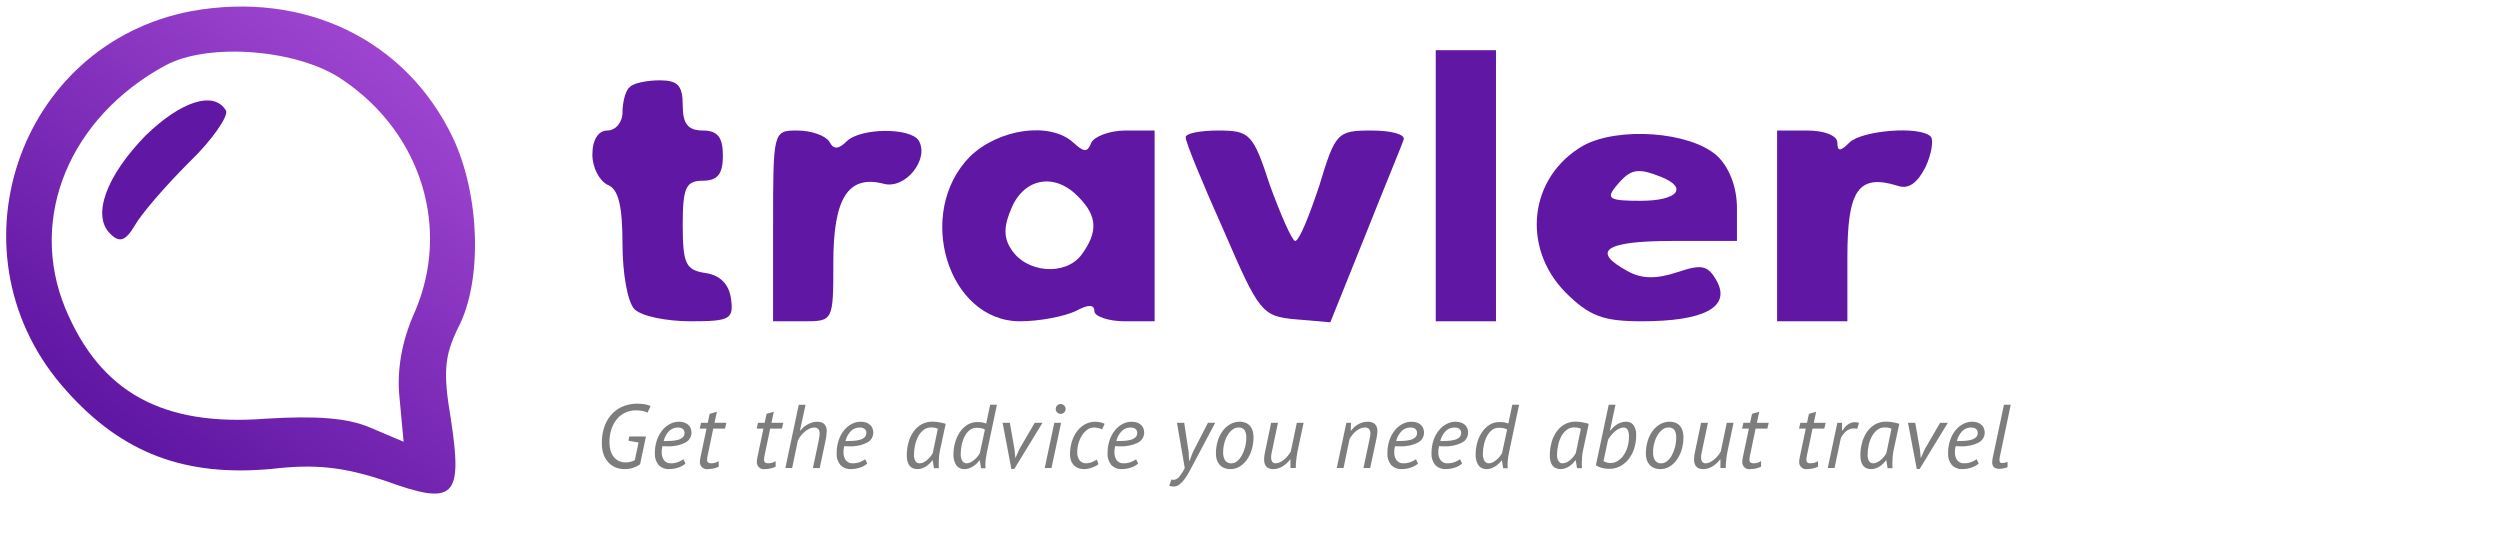
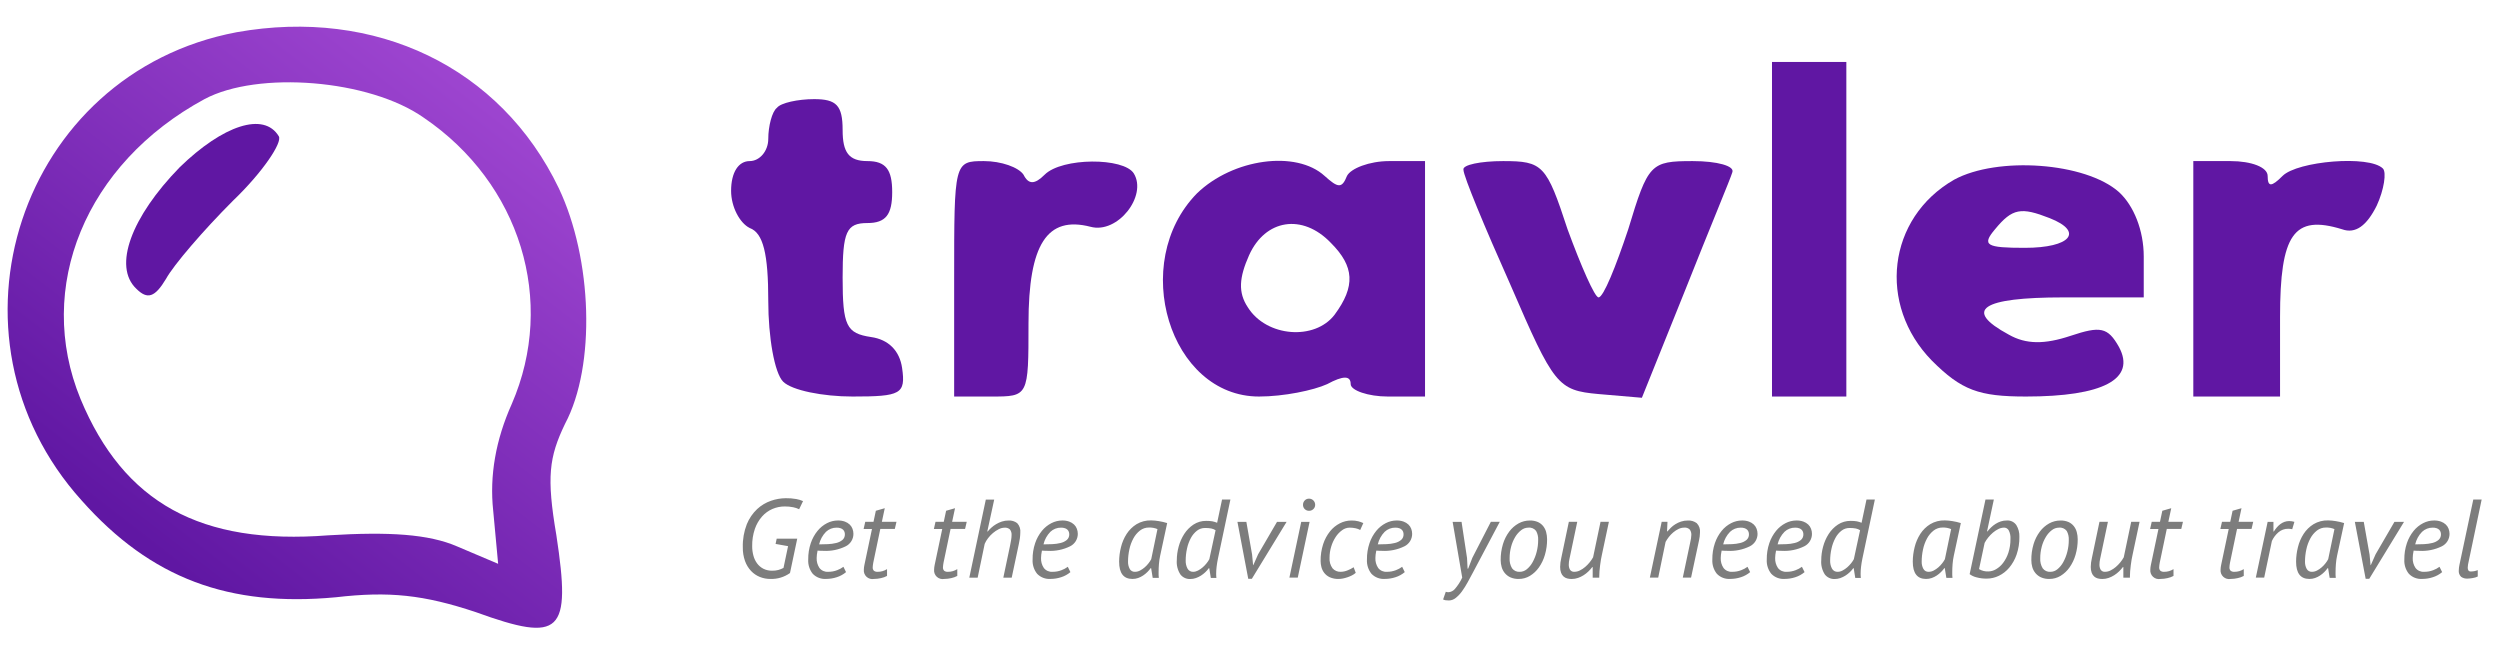
- <svg xmlns="http://www.w3.org/2000/svg" xmlns:xlink="http://www.w3.org/1999/xlink" version="1.0" width="249pt" height="54pt" viewBox="0 0 249 54" preserveAspectRatio="xMidYMid meet" id="svg22">
+ <svg xmlns="http://www.w3.org/2000/svg" xmlns:xlink="http://www.w3.org/1999/xlink" version="1.0" width="269" height="72" viewBox="0 0 201.75 54" preserveAspectRatio="xMidYMid meet" id="svg22">
  <defs id="defs26">
    <linearGradient id="linearGradient1199">
      <stop id="stop1207" offset="0" style="stop-color:#6017a3;stop-opacity:1;" />
      <stop id="stop1209" offset="1" style="stop-color:#9f46d1;stop-opacity:1" />
    </linearGradient>
    <filter id="filter" x="365.844" y="80.844" width="187.125" height="12.156" filterUnits="userSpaceOnUse">
      <feOffset result="offset" dy="1" in="SourceAlpha" id="feOffset6" />
      <feGaussianBlur result="blur" id="feGaussianBlur8" />
      <feFlood result="flood" flood-color="#fff" id="feFlood10" />
      <feComposite result="composite" operator="in" in2="blur" id="feComposite12" />
      <feBlend mode="normal" result="blend" in="SourceGraphic" in2="composite" id="feBlend14" />
    </filter>
    <filter id="filter-9" x="365.844" y="82.813" width="187.125" height="12.188" filterUnits="userSpaceOnUse">
      <feOffset result="offset" dy="1" in="SourceAlpha" id="feOffset6-5" />
      <feGaussianBlur result="blur" id="feGaussianBlur8-6" />
      <feFlood result="flood" flood-color="#fff" id="feFlood10-1" />
      <feComposite result="composite" operator="in" in2="blur" id="feComposite12-5" />
      <feBlend mode="normal" result="blend" in="SourceGraphic" in2="composite" id="feBlend14-2" />
    </filter>
-     <linearGradient xlink:href="#linearGradient1199" id="linearGradient1205" x1="133.984" y1="103.9" x2="420.976" y2="473.937" gradientUnits="userSpaceOnUse" />
+     <linearGradient xlink:href="#linearGradient1199" id="linearGradient1205" x1="133.984" y1="103.9" x2="420.976" y2="473.937" gradientUnits="userSpaceOnUse" gradientTransform="translate(0,-15)" />
  </defs>
  <g transform="matrix(0.1,0,0,-0.1,0,54)" id="g20" style="fill:#000000;stroke:none">
-     <path d="M 191,529 C 16,496 -54,284 66,151 122,88 185,65 271,73 c 43,5 71,2 113,-12 69,-25 77,-17 65,62 -8,47 -6,63 7,90 25,47 22,133 -5,190 -47,98 -148,146 -260,126 z m 151,-69 c 78,-53 107,-148 71,-231 -13,-29 -18,-58 -15,-86 l 4,-43 -33,14 c -23,10 -55,12 -104,9 -103,-8 -165,26 -200,110 -37,90 4,190 100,242 43,23 133,16 177,-15 z" id="path2" style="opacity:1;fill:url(#linearGradient1205);fill-opacity:1" />
+     <path d="M 191,514 C 16,481 -54,269 66,136 122,73 185,50 271,58 c 43,5 71,2 113,-12 69,-25 77,-17 65,62 -8,47 -6,63 7,90 25,47 22,133 -5,190 -47,98 -148,146 -260,126 z m 151,-69 c 78,-53 107,-148 71,-231 -13,-29 -18,-58 -15,-86 l 4,-43 -33,14 c -23,10 -55,12 -104,9 -103,-8 -165,26 -200,110 -37,90 4,190 100,242 43,23 133,16 177,-15 z" id="path2" style="opacity:1;fill:url(#linearGradient1205);fill-opacity:1" />
    <path d="m 145,405 c -39,-40 -54,-80 -35,-98 9,-9 15,-7 24,8 6,11 30,39 54,63 24,23 40,47 37,52 -12,20 -45,9 -80,-25 z" id="path4" style="fill:#6017a3;fill-opacity:1" />
    <path d="M 1430,355 V 220 h 30 30 v 135 135 h -30 -30 z" id="path6" style="fill:#6017a3;fill-opacity:1" />
    <path d="m 627,453 c -4,-3 -7,-15 -7,-25 0,-10 -7,-18 -15,-18 -9,0 -15,-9 -15,-24 0,-13 7,-26 15,-30 11,-4 15,-21 15,-59 0,-29 5,-58 12,-65 7,-7 32,-12 56,-12 39,0 43,2 40,23 -2,14 -11,23 -25,25 -20,3 -23,9 -23,48 0,37 3,44 20,44 15,0 20,7 20,25 0,18 -5,25 -20,25 -15,0 -20,7 -20,25 0,20 -5,25 -23,25 -13,0 -27,-3 -30,-7 z" id="path8" style="fill:#6017a3;fill-opacity:1" />
    <path d="m 770,315 v -95 h 30 c 30,0 30,0 30,59 0,64 15,87 50,78 22,-6 46,25 35,43 -8,13 -58,13 -72,-1 -8,-8 -13,-8 -17,0 -4,6 -18,11 -32,11 -24,0 -24,-1 -24,-95 z" id="path10" style="fill:#6017a3;fill-opacity:1" />
    <path d="m 966,384 c -55,-56 -22,-164 50,-164 20,0 44,5 55,10 13,7 19,7 19,0 0,-5 14,-10 30,-10 h 30 v 95 95 h -29 c -16,0 -31,-6 -34,-12 -4,-10 -7,-10 -18,0 -23,21 -74,14 -103,-14 z m 108,-40 c 19,-19 20,-35 3,-58 -16,-21 -55,-18 -70,6 -8,12 -7,24 1,42 13,29 43,34 66,10 z" id="path12" style="fill:#6017a3;fill-opacity:1" />
    <path d="m 1181,403 c 0,-5 17,-46 38,-93 35,-81 38,-85 71,-88 l 35,-3 35,87 c 19,48 37,91 38,95 2,5 -12,9 -32,9 -34,0 -36,-2 -52,-55 -10,-30 -20,-55 -24,-55 -3,0 -14,25 -25,55 -17,52 -20,55 -52,55 -18,0 -33,-3 -32,-7 z" id="path14" style="fill:#6017a3;fill-opacity:1" />
    <path d="m 1577,395 c -54,-31 -62,-101 -18,-146 24,-24 38,-29 76,-29 62,0 89,14 75,40 -9,16 -15,17 -39,9 -21,-7 -36,-7 -50,1 -37,20 -22,30 44,30 h 65 v 33 c 0,21 -8,41 -20,52 -27,24 -98,29 -133,10 z m 77,-31 c 28,-11 17,-24 -20,-24 -31,0 -35,2 -24,15 14,17 21,18 44,9 z" id="path16" style="fill:#6017a3;fill-opacity:1" />
    <path d="m 1770,315 v -95 h 35 35 v 64 c 0,67 11,83 50,71 11,-4 20,3 28,19 6,13 8,27 5,30 -11,11 -69,6 -81,-6 -9,-9 -12,-9 -12,0 0,7 -13,12 -30,12 h -30 z" id="path18" style="fill:#6017a3;fill-opacity:1" />
    <path id="Get_the_advice_you_need_about_travel" data-name="Get the advice you need about travel" class="cls-1" d="m 625.896,101.051 10.08,-1.8 -3.69,-17.55 a 21.675,21.675 0 0 0 -4.14,-1.665 18.33,18.33 0 0 0 -4.95,-0.585 15.248,15.248 0 0 0 -7.155,1.575 14.752,14.752 0 0 0 -5.04,4.275 18.593,18.593 0 0 0 -3,6.3 28.733,28.733 0 0 0 -0.99,7.65 40.905,40.905 0 0 0 2.16,13.905 30.052,30.052 0 0 0 5.805,10.035 23.805,23.805 0 0 0 8.37,6.075 24.983,24.983 0 0 0 9.945,2.025 33.413,33.413 0 0 0 6.795,-0.63 17.67,17.67 0 0 0 4.815,-1.62 l 3.15,6.57 a 23.617,23.617 0 0 1 -5.445,1.665 44.498,44.498 0 0 1 -8.505,0.675 37.005,37.005 0 0 1 -11.88,-2.07 31.552,31.552 0 0 1 -11.205,-6.705 34.688,34.688 0 0 1 -8.325,-12.195 47.333,47.333 0 0 1 -3.24,-18.63 31.545,31.545 0 0 1 1.8,-11.16 23.152,23.152 0 0 1 4.86,-7.965 20.152,20.152 0 0 1 7.065,-4.815 22.5,22.5 0 0 1 8.505,-1.62 25.733,25.733 0 0 1 15.84,4.77 l 5.85,27.75 h -16.575 z m 54.75,-18.45 a 20.078,20.078 0 0 0 -5.085,-2.745 19.44,19.44 0 0 0 -7.245,-1.305 8.085,8.085 0 0 0 -7.02,3.105 13.402,13.402 0 0 0 -2.25,8.055 23.453,23.453 0 0 0 0.18,2.7 q 0.18,1.5 0.54,3.24 1.26,-0.09 2.43,-0.135 1.17,-0.045 2.25,-0.045 a 36.263,36.263 0 0 1 18.06,3.667 11.182,11.182 0 0 1 6.21,10.035 11.648,11.648 0 0 1 -0.75,4.095 9.188,9.188 0 0 1 -2.25,3.42 11.25,11.25 0 0 1 -3.915,2.385 15.938,15.938 0 0 1 -5.625,0.9 19.245,19.245 0 0 1 -8.775,-2.16 24.098,24.098 0 0 1 -7.65,-6.21 31.942,31.942 0 0 1 -5.445,-9.9 39.51,39.51 0 0 1 -2.07,-13.23 16.845,16.845 0 0 1 3.645,-11.52 13.688,13.688 0 0 1 10.845,-4.14 27.555,27.555 0 0 1 8.595,1.395 21.51,21.51 0 0 1 7.425,4.095 z m -2.205,31.095 a 5.34,5.34 0 0 0 2.025,-1.26 4.605,4.605 0 0 0 1.035,-1.71 5.82,5.82 0 0 0 0.315,-1.845 5.723,5.723 0 0 0 -1.98,-4.635 12.338,12.338 0 0 0 -4.995,-2.43 33.945,33.945 0 0 0 -6.705,-0.945 q -3.69,-0.18 -7.11,-0.18 a 21.3,21.3 0 0 0 5.535,10.125 12.232,12.232 0 0 0 8.595,3.375 9.367,9.367 0 0 0 3.255,-0.495 z m 18.495,-0.585 h 6.75 l -6.12,-29.07 a 19.883,19.883 0 0 1 -0.45,-3.75 6.938,6.938 0 0 1 8.19,-7.5 25.598,25.598 0 0 1 5.67,0.675 17.82,17.82 0 0 1 4.86,1.755 v 5.49 a 15.87,15.87 0 0 0 -3.6,-1.62 13.74,13.74 0 0 0 -3.96,-0.54 4.612,4.612 0 0 0 -3,0.81 3.683,3.683 0 0 0 -0.99,3 11.04,11.04 0 0 0 0.135,1.62 q 0.135,0.9 0.315,1.98 l 5.67,27.18 h 11.7 l 1.35,5.76 h -11.79 l 2.34,10.98 -7.2,-2.07 -1.89,-8.91 h -6.66 z m 56.7,0 h 6.75 l -6.12,-29.07 a 19.883,19.883 0 0 1 -0.45,-3.75 6.938,6.938 0 0 1 8.19,-7.5 25.598,25.598 0 0 1 5.67,0.675 17.82,17.82 0 0 1 4.86,1.755 v 5.49 a 15.87,15.87 0 0 0 -3.6,-1.62 13.74,13.74 0 0 0 -3.96,-0.54 4.612,4.612 0 0 0 -3,0.81 3.683,3.683 0 0 0 -0.99,3 11.04,11.04 0 0 0 0.135,1.62 q 0.135,0.9 0.315,1.98 l 5.67,27.18 h 11.7 l 1.35,5.76 h -11.79 l 2.34,10.98 -7.2,-2.07 -1.89,-8.91 h -6.66 z m 62.82,-39.24 5.76,27.18 a 43.778,43.778 0 0 1 1.17,9.09 9.697,9.697 0 0 1 -2.52,7.695 10.5,10.5 0 0 1 -6.93,2.115 16.973,16.973 0 0 1 -5.49,-0.855 24.18,24.18 0 0 1 -8.505,-4.995 27.098,27.098 0 0 1 -2.835,-3 h -0.36 l 5.58,25.74 h -6.78 l -13.32,-63 h 6.75 l 5.67,27.27 a 20.887,20.887 0 0 0 2.655,4.5 25.5,25.5 0 0 0 4.005,4.23 23.677,23.677 0 0 0 4.68,3.105 10.59,10.59 0 0 0 4.77,1.215 5.662,5.662 0 0 0 4.23,-1.395 6.69,6.69 0 0 0 1.35,-4.725 23.407,23.407 0 0 0 -0.36,-3.75 q -0.36,-2.115 -0.9,-4.815 l -5.4,-25.65 h 6.75 z m 45.262,8.73 a 20.078,20.078 0 0 0 -5.085,-2.745 19.44,19.44 0 0 0 -7.245,-1.305 8.085,8.085 0 0 0 -7.02,3.105 13.402,13.402 0 0 0 -2.25,8.055 23.453,23.453 0 0 0 0.18,2.7 q 0.18,1.5 0.54,3.24 1.26,-0.09 2.43,-0.135 1.17,-0.045 2.25,-0.045 a 36.263,36.263 0 0 1 18.06,3.667 11.182,11.182 0 0 1 6.21,10.035 11.648,11.648 0 0 1 -0.75,4.095 9.188,9.188 0 0 1 -2.25,3.42 11.25,11.25 0 0 1 -3.915,2.385 15.938,15.938 0 0 1 -5.625,0.9 19.245,19.245 0 0 1 -8.775,-2.16 24.098,24.098 0 0 1 -7.65,-6.21 31.942,31.942 0 0 1 -5.445,-9.9 39.51,39.51 0 0 1 -2.07,-13.23 16.845,16.845 0 0 1 3.645,-11.52 13.688,13.688 0 0 1 10.845,-4.14 27.555,27.555 0 0 1 8.595,1.395 21.51,21.51 0 0 1 7.425,4.095 z m -2.205,31.095 a 5.34,5.34 0 0 0 2.025,-1.26 4.605,4.605 0 0 0 1.035,-1.71 5.82,5.82 0 0 0 0.315,-1.845 5.723,5.723 0 0 0 -1.98,-4.635 12.338,12.338 0 0 0 -4.995,-2.43 33.945,33.945 0 0 0 -6.705,-0.945 q -3.69,-0.18 -7.11,-0.18 a 21.3,21.3 0 0 0 5.535,10.125 12.232,12.232 0 0 0 8.595,3.375 9.367,9.367 0 0 0 3.255,-0.495 z m 82.395,4.185 a 47.82,47.82 0 0 1 -6.75,1.575 39.81,39.81 0 0 1 -6.15,0.585 21.84,21.84 0 0 1 -11.805,-3.06 25.5,25.5 0 0 1 -7.987,-7.83 34.86,34.86 0 0 1 -4.582,-10.71 48.12,48.12 0 0 1 -1.5,-11.7 q 0,-13.95 10.71,-13.95 a 13.665,13.665 0 0 1 4.59,0.75 18.203,18.203 0 0 1 4.05,2.025 22.575,22.575 0 0 1 3.465,2.835 23.948,23.948 0 0 1 2.655,3.105 h 0.36 l 1.26,-7.83 h 4.95 a 12.367,12.367 0 0 0 -0.18,2.205 v 2.58 q 0,3 0.27,6.39 a 50.873,50.873 0 0 0 0.99,6.75 z m -30.24,-36.945 a 11.617,11.617 0 0 0 -1.35,5.805 46.328,46.328 0 0 0 1.08,9.9 32.67,32.67 0 0 0 3.24,8.865 20.183,20.183 0 0 0 5.31,6.345 11.602,11.602 0 0 0 7.29,2.43 16.207,16.207 0 0 0 6.84,-1.26 l -5.04,-24.3 a 23.497,23.497 0 0 0 -2.16,-3.285 22.77,22.77 0 0 0 -3.105,-3.285 19.17,19.17 0 0 0 -3.75,-2.565 8.812,8.812 0 0 0 -4.14,-1.035 4.5,4.5 0 0 0 -4.245,2.385 z m 81.27,55.935 h -6.75 l -3.96,-18.75 -1.89,0.675 a 12.322,12.322 0 0 1 -1.935,0.495 q -1.035,0.18 -2.205,0.27 -1.17,0.09 -2.79,0.09 a 18.142,18.142 0 0 1 -10.305,-3 25.852,25.852 0 0 1 -7.425,-7.56 36.12,36.12 0 0 1 -4.5,-10.215 41.595,41.595 0 0 1 -1.5,-10.935 18.442,18.442 0 0 1 2.925,-11.565 9.57,9.57 0 0 1 7.875,-3.645 13.793,13.793 0 0 1 4.545,0.75 19.875,19.875 0 0 1 4.185,2.025 23.168,23.168 0 0 1 6.3,5.94 h 0.36 l 1.26,-7.83 h 4.5 q -0.09,0.81 -0.135,1.62 -0.045,0.81 -0.045,1.8 a 48.75,48.75 0 0 0 0.36,5.67 q 0.36,3.06 1.08,6.57 z M 958.288,81.206 a 13.125,13.125 0 0 0 -1.44,6.345 44.295,44.295 0 0 0 1.08,9.81 32.377,32.377 0 0 0 3.105,8.46 18.488,18.488 0 0 0 4.905,5.895 10.395,10.395 0 0 0 6.48,2.205 25.725,25.725 0 0 0 5.085,-0.405 10.148,10.148 0 0 0 3.465,-1.395 l -5.04,-23.4 a 21.637,21.637 0 0 0 -2.205,-3.285 24.922,24.922 0 0 0 -3.15,-3.285 19.17,19.17 0 0 0 -3.75,-2.565 8.31,8.31 0 0 0 -3.87,-1.035 4.92,4.92 0 0 0 -4.657,2.655 z m 47.52,37.665 h -7.2 l 8.73,-45.99 h 2.88 l 28.08,45.99 h -7.74 l -15.262,-26.19 -3.87,-8.73 h -0.18 l -0.81,8.55 z m 34.74,-45 h 6.75 l 9.54,45 h -6.75 z m 12.375,55.305 a 4.702,4.702 0 0 1 3.465,-1.395 4.853,4.853 0 0 1 3.51,1.395 4.628,4.628 0 0 1 1.44,3.465 4.92,4.92 0 0 1 -4.95,4.95 4.635,4.635 0 0 1 -3.465,-1.44 4.86,4.86 0 0 1 -1.395,-3.51 4.702,4.702 0 0 1 1.365,-3.465 z m 39.465,-46.935 a 24.75,24.75 0 0 0 -4.77,-2.475 15,15 0 0 0 -5.67,-1.215 8.25,8.25 0 0 0 -6.57,2.79 12.915,12.915 0 0 0 -2.43,8.64 30.142,30.142 0 0 0 1.35,8.955 29.677,29.677 0 0 0 3.6,7.74 20.49,20.49 0 0 0 5.175,5.445 10.26,10.26 0 0 0 6,2.07 22.65,22.65 0 0 0 4.86,-0.495 12.967,12.967 0 0 0 3.75,-1.395 l 2.52,5.58 a 29.655,29.655 0 0 1 -4.005,1.44 20.955,20.955 0 0 1 -5.625,0.63 20.505,20.505 0 0 1 -9.27,-2.25 24.36,24.36 0 0 1 -7.965,-6.48 32.767,32.767 0 0 1 -5.535,-10.305 42.42,42.42 0 0 1 -2.07,-13.725 19.68,19.68 0 0 1 0.63,-4.77 12.982,12.982 0 0 1 2.25,-4.68 12.12,12.12 0 0 1 4.455,-3.555 16.41,16.41 0 0 1 7.245,-1.395 17.512,17.512 0 0 1 3.42,0.36 28.823,28.823 0 0 1 3.645,0.99 26.805,26.805 0 0 1 3.6,1.5 15.48,15.48 0 0 1 3.105,2.07 z m 39.15,0.36 a 20.078,20.078 0 0 0 -5.085,-2.745 19.44,19.44 0 0 0 -7.245,-1.305 8.085,8.085 0 0 0 -7.02,3.105 13.402,13.402 0 0 0 -2.25,8.055 23.453,23.453 0 0 0 0.18,2.7 q 0.18,1.5 0.54,3.24 1.26,-0.09 2.43,-0.135 1.17,-0.045 2.25,-0.045 a 36.263,36.263 0 0 1 18.06,3.667 11.182,11.182 0 0 1 6.21,10.035 11.648,11.648 0 0 1 -0.75,4.095 9.188,9.188 0 0 1 -2.25,3.42 11.25,11.25 0 0 1 -3.915,2.385 15.938,15.938 0 0 1 -5.625,0.9 19.245,19.245 0 0 1 -8.775,-2.16 24.098,24.098 0 0 1 -7.65,-6.21 31.942,31.942 0 0 1 -5.445,-9.9 39.51,39.51 0 0 1 -2.07,-13.23 16.845,16.845 0 0 1 3.645,-11.52 13.688,13.688 0 0 1 10.845,-4.14 27.555,27.555 0 0 1 8.595,1.395 21.51,21.51 0 0 1 7.425,4.095 z m -2.243,31.095 a 5.34,5.34 0 0 0 2.025,-1.26 4.605,4.605 0 0 0 1.035,-1.71 5.82,5.82 0 0 0 0.315,-1.845 5.723,5.723 0 0 0 -1.98,-4.635 12.338,12.338 0 0 0 -4.995,-2.43 33.945,33.945 0 0 0 -6.705,-0.945 q -3.69,-0.18 -7.11,-0.18 a 21.3,21.3 0 0 0 5.535,10.125 12.232,12.232 0 0 0 8.595,3.375 9.367,9.367 0 0 0 3.285,-0.495 z m 50.175,5.175 h -7.2 l 7.74,-45 a 39,39 0 0 0 -5.85,-9.09 7.425,7.425 0 0 0 -5.25,-2.7 6.293,6.293 0 0 0 -2.16,0.36 l -2.16,-6.21 a 6.982,6.982 0 0 1 2.025,-0.63 17.04,17.04 0 0 1 2.655,-0.18 8.842,8.842 0 0 1 5.4,1.98 25.777,25.777 0 0 1 5.04,5.25 65.67,65.67 0 0 1 4.725,7.5 q 2.295,4.185 4.635,8.595 l 21.24,40.14 h -7.2 l -14.94,-29.07 -3.375,-8.745 h -0.45 l -0.45,8.64 z m 32.355,-36.45 a 13.432,13.432 0 0 1 2.52,-4.86 12.75,12.75 0 0 1 4.5,-3.465 15.75,15.75 0 0 1 6.795,-1.305 17.25,17.25 0 0 1 9,2.475 24.255,24.255 0 0 1 7.245,6.795 34.013,34.013 0 0 1 4.86,10.17 43.65,43.65 0 0 1 1.755,12.6 22.44,22.44 0 0 1 -0.75,5.715 13.162,13.162 0 0 1 -2.385,4.86 11.46,11.46 0 0 1 -4.32,3.33 15.398,15.398 0 0 1 -6.435,1.215 18.75,18.75 0 0 1 -9.135,-2.34 23.948,23.948 0 0 1 -7.5,-6.57 32.415,32.415 0 0 1 -5.085,-10.125 43.395,43.395 0 0 1 -1.845,-13.027 20.04,20.04 0 0 1 0.788,-5.468 z m 7.65,16.425 a 29.797,29.797 0 0 0 3.33,7.875 19.5,19.5 0 0 0 4.815,5.445 9.307,9.307 0 0 0 5.67,2.025 6.907,6.907 0 0 0 6.345,-2.655 13.56,13.56 0 0 0 1.665,-7.245 37.995,37.995 0 0 0 -1.215,-9.675 34.635,34.635 0 0 0 -3.24,-8.25 19.215,19.215 0 0 0 -4.68,-5.715 8.88,8.88 0 0 0 -5.625,-2.115 7.147,7.147 0 0 0 -6.3,2.835 14.137,14.137 0 0 0 -1.98,8.145 35.25,35.25 0 0 0 1.222,9.33 z m 46.575,20.025 -6.12,-29.25 a 32.438,32.438 0 0 1 -0.9,-7.11 13.148,13.148 0 0 1 0.75,-4.725 7.59,7.59 0 0 1 1.98,-3 7.117,7.117 0 0 1 2.925,-1.575 13.943,13.943 0 0 1 3.645,-0.45 15.345,15.345 0 0 1 5.13,0.855 21.922,21.922 0 0 1 4.545,2.205 24.09,24.09 0 0 1 3.87,3.06 30.157,30.157 0 0 1 3.105,3.51 h 0.315 v -8.55 h 5.31 v 1.2 q 0,1.71 0.18,4.005 0.18,2.295 0.495,4.725 0.315,2.43 0.675,4.635 0.36,2.205 0.75,3.75 l 5.67,26.73 h -6.75 l -6,-28.62 a 28.665,28.665 0 0 0 -6.435,-7.83 20.58,20.58 0 0 0 -4.23,-2.79 9.863,9.863 0 0 0 -4.365,-1.08 3.833,3.833 0 0 0 -3.6,1.665 8.07,8.07 0 0 0 -0.99,4.185 20.843,20.843 0 0 0 0.54,4.5 l 6.3,30 h -6.75 z m 98.64,-45 6.39,29.88 a 31.665,31.665 0 0 1 0.81,6.48 9.36,9.36 0 0 1 -2.61,7.56 10.815,10.815 0 0 1 -7.11,2.16 17.302,17.302 0 0 1 -5.58,-0.855 21.945,21.945 0 0 1 -4.545,-2.115 21.578,21.578 0 0 1 -3.645,-2.835 35.535,35.535 0 0 1 -2.79,-3 h -0.315 l 0.36,7.74 h -4.68 l -9.54,-45 h 6.75 l 5.94,28.8 a 29.843,29.843 0 0 0 2.655,4.005 24.345,24.345 0 0 0 3.555,3.69 20.047,20.047 0 0 0 4.23,2.745 10.5,10.5 0 0 0 4.59,1.08 5.378,5.378 0 0 0 4.545,-1.62 6.87,6.87 0 0 0 1.215,-4.23 16.927,16.927 0 0 0 -0.27,-2.835 q -0.27,-1.575 -0.63,-3.195 l -6,-28.44 h 6.75 z m 45.54,8.73 a 20.078,20.078 0 0 0 -5.085,-2.745 19.44,19.44 0 0 0 -7.245,-1.305 8.085,8.085 0 0 0 -7.02,3.105 13.402,13.402 0 0 0 -2.25,8.055 23.453,23.453 0 0 0 0.18,2.7 q 0.18,1.5 0.54,3.24 1.26,-0.09 2.43,-0.135 1.17,-0.045 2.25,-0.045 a 36.263,36.263 0 0 1 18.098,3.667 11.182,11.182 0 0 1 6.21,10.035 11.648,11.648 0 0 1 -0.75,4.095 9.188,9.188 0 0 1 -2.25,3.42 11.25,11.25 0 0 1 -3.915,2.385 15.938,15.938 0 0 1 -5.625,0.9 19.245,19.245 0 0 1 -8.775,-2.16 24.098,24.098 0 0 1 -7.65,-6.21 31.942,31.942 0 0 1 -5.445,-9.9 39.51,39.51 0 0 1 -2.07,-13.23 16.845,16.845 0 0 1 3.645,-11.52 13.688,13.688 0 0 1 10.845,-4.14 27.555,27.555 0 0 1 8.595,1.395 21.51,21.51 0 0 1 7.425,4.095 z m -2.205,31.095 a 5.34,5.34 0 0 0 2.025,-1.26 4.605,4.605 0 0 0 1.035,-1.71 5.82,5.82 0 0 0 0.315,-1.845 5.723,5.723 0 0 0 -1.98,-4.635 12.338,12.338 0 0 0 -4.995,-2.43 33.945,33.945 0 0 0 -6.705,-0.945 q -3.69,-0.18 -7.11,-0.18 a 21.3,21.3 0 0 0 5.535,10.125 12.232,12.232 0 0 0 8.595,3.375 9.367,9.367 0 0 0 3.292,-0.495 z m 46.125,-31.095 a 20.078,20.078 0 0 0 -5.085,-2.745 19.44,19.44 0 0 0 -7.245,-1.305 8.085,8.085 0 0 0 -7.02,3.105 13.402,13.402 0 0 0 -2.25,8.055 23.453,23.453 0 0 0 0.18,2.7 q 0.18,1.5 0.54,3.24 1.26,-0.09 2.43,-0.135 1.17,-0.045 2.25,-0.045 a 36.263,36.263 0 0 1 18.098,3.667 11.182,11.182 0 0 1 6.21,10.035 11.648,11.648 0 0 1 -0.75,4.095 9.188,9.188 0 0 1 -2.25,3.42 11.25,11.25 0 0 1 -3.915,2.385 15.938,15.938 0 0 1 -5.625,0.9 19.245,19.245 0 0 1 -8.775,-2.16 24.098,24.098 0 0 1 -7.65,-6.21 31.942,31.942 0 0 1 -5.445,-9.9 39.51,39.51 0 0 1 -2.07,-13.23 16.845,16.845 0 0 1 3.645,-11.52 13.688,13.688 0 0 1 10.845,-4.14 27.555,27.555 0 0 1 8.595,1.395 21.51,21.51 0 0 1 7.425,4.095 z m -2.205,31.095 a 5.34,5.34 0 0 0 2.025,-1.26 4.605,4.605 0 0 0 1.035,-1.71 5.82,5.82 0 0 0 0.315,-1.845 5.723,5.723 0 0 0 -1.98,-4.635 12.338,12.338 0 0 0 -4.995,-2.43 33.945,33.945 0 0 0 -6.705,-0.945 q -3.69,-0.18 -7.11,-0.18 a 21.3,21.3 0 0 0 5.535,10.125 12.232,12.232 0 0 0 8.595,3.375 9.367,9.367 0 0 0 3.292,-0.495 z m 61.065,23.175 h -6.75 l -3.96,-18.75 -1.89,0.675 a 12.54,12.54 0 0 1 -1.935,0.495 c -0.69,0.12 -1.433,0.21 -2.205,0.27 -0.772,0.06 -1.71,0.09 -2.79,0.09 a 18.128,18.128 0 0 1 -10.305,-3 25.852,25.852 0 0 1 -7.425,-7.56 36.12,36.12 0 0 1 -4.5,-10.215 41.25,41.25 0 0 1 -1.5,-10.935 18.442,18.442 0 0 1 2.925,-11.565 9.562,9.562 0 0 1 7.875,-3.645 13.822,13.822 0 0 1 4.545,0.75 19.875,19.875 0 0 1 4.185,2.025 22.635,22.635 0 0 1 3.6,2.835 22.312,22.312 0 0 1 2.7,3.105 h 0.36 l 1.26,-7.83 h 4.5 q -0.09,0.81 -0.135,1.62 c 0,0.54 -0.045,1.14 -0.045,1.8 a 48.75,48.75 0 0 0 0.36,5.67 q 0.345,3.06 1.08,6.57 z m -34.65,-55.665 a 13.125,13.125 0 0 0 -1.44,6.345 44.295,44.295 0 0 0 1.125,9.81 32.377,32.377 0 0 0 3.105,8.46 18.39,18.39 0 0 0 4.905,5.895 10.395,10.395 0 0 0 6.48,2.205 25.777,25.777 0 0 0 5.085,-0.405 10.215,10.215 0 0 0 3.465,-1.395 l -5.04,-23.4 a 21.637,21.637 0 0 0 -2.205,-3.285 25.418,25.418 0 0 0 -3.15,-3.285 19.395,19.395 0 0 0 -3.75,-2.565 8.31,8.31 0 0 0 -3.87,-1.035 4.912,4.912 0 0 0 -4.702,2.655 z m 104.032,36.675 a 47.947,47.947 0 0 1 -6.75,1.575 39.983,39.983 0 0 1 -6.157,0.585 21.84,21.84 0 0 1 -11.805,-3.06 25.5,25.5 0 0 1 -7.987,-7.83 35.04,35.04 0 0 1 -4.582,-10.71 48.12,48.12 0 0 1 -1.5,-11.7 q 0,-13.95 10.71,-13.95 a 13.665,13.665 0 0 1 4.59,0.75 18.203,18.203 0 0 1 4.05,2.025 22.575,22.575 0 0 1 3.465,2.835 23.948,23.948 0 0 1 2.655,3.105 h 0.36 l 1.26,-7.83 h 4.95 a 12.367,12.367 0 0 0 -0.18,2.205 v 2.58 q 0,3 0.27,6.39 a 50.873,50.873 0 0 0 0.99,6.75 z m -30.24,-36.945 a 11.617,11.617 0 0 0 -1.35,5.805 46.328,46.328 0 0 0 1.08,9.9 32.67,32.67 0 0 0 3.24,8.865 20.183,20.183 0 0 0 5.31,6.345 11.602,11.602 0 0 0 7.29,2.43 16.207,16.207 0 0 0 6.84,-1.26 l -5.04,-24.3 a 23.497,23.497 0 0 0 -2.16,-3.285 22.77,22.77 0 0 0 -3.105,-3.285 19.17,19.17 0 0 0 -3.75,-2.565 8.812,8.812 0 0 0 -4.14,-1.035 4.5,4.5 0 0 0 -4.207,2.385 z m 37.35,-4.275 a 15.09,15.09 0 0 1 5.355,-2.52 30.052,30.052 0 0 1 8.505,-1.08 22.282,22.282 0 0 1 9.675,2.25 25.38,25.38 0 0 1 8.415,6.57 33.6,33.6 0 0 1 5.94,10.575 42.285,42.285 0 0 1 2.25,14.355 16.92,16.92 0 0 1 -2.43,9.405 8.557,8.557 0 0 1 -7.74,3.75 15,15 0 0 1 -4.86,-0.75 19.672,19.672 0 0 1 -4.23,-2.025 22.5,22.5 0 0 1 -3.6,-2.835 31.192,31.192 0 0 1 -2.88,-3.195 h -0.36 l 5.49,25.74 h -6.75 z m 31.545,35.325 a 12.99,12.99 0 0 0 1.395,-6.795 34.785,34.785 0 0 0 -1.665,-11.205 28.275,28.275 0 0 0 -4.275,-8.25 19.117,19.117 0 0 0 -5.76,-5.13 12.412,12.412 0 0 0 -6,-1.755 13.223,13.223 0 0 0 -7.65,1.89 l 4.5,21.15 a 27,27 0 0 0 2.835,4.275 28.852,28.852 0 0 0 3.87,4.005 20.782,20.782 0 0 0 4.455,2.925 10.553,10.553 0 0 0 4.59,1.125 4.245,4.245 0 0 0 3.712,-2.235 z m 18.99,-29.565 a 13.432,13.432 0 0 1 2.52,-4.86 12.75,12.75 0 0 1 4.5,-3.465 15.75,15.75 0 0 1 6.795,-1.305 17.25,17.25 0 0 1 9,2.475 24.255,24.255 0 0 1 7.245,6.795 34.013,34.013 0 0 1 4.86,10.17 43.65,43.65 0 0 1 1.755,12.6 22.44,22.44 0 0 1 -0.75,5.715 13.162,13.162 0 0 1 -2.385,4.86 11.46,11.46 0 0 1 -4.32,3.33 15.398,15.398 0 0 1 -6.435,1.215 18.75,18.75 0 0 1 -9.135,-2.34 23.948,23.948 0 0 1 -7.5,-6.57 32.415,32.415 0 0 1 -5.085,-10.125 43.395,43.395 0 0 1 -1.808,-13.027 20.04,20.04 0 0 1 0.75,-5.468 z m 7.65,16.425 a 29.797,29.797 0 0 0 3.33,7.875 19.5,19.5 0 0 0 4.815,5.445 9.307,9.307 0 0 0 5.67,2.025 6.907,6.907 0 0 0 6.345,-2.655 13.56,13.56 0 0 0 1.665,-7.245 37.995,37.995 0 0 0 -1.215,-9.675 34.635,34.635 0 0 0 -3.24,-8.25 19.215,19.215 0 0 0 -4.68,-5.715 8.88,8.88 0 0 0 -5.625,-2.115 7.147,7.147 0 0 0 -6.3,2.835 14.137,14.137 0 0 0 -1.98,8.145 35.25,35.25 0 0 0 1.222,9.33 z m 46.575,20.025 -6.12,-29.25 a 32.438,32.438 0 0 1 -0.9,-7.11 13.148,13.148 0 0 1 0.75,-4.725 7.59,7.59 0 0 1 1.98,-3 7.117,7.117 0 0 1 2.925,-1.575 13.943,13.943 0 0 1 3.645,-0.45 15.345,15.345 0 0 1 5.13,0.855 21.922,21.922 0 0 1 4.545,2.205 24.09,24.09 0 0 1 3.87,3.06 30.157,30.157 0 0 1 3.105,3.51 h 0.352 v -8.55 h 5.31 v 1.2 q 0,1.71 0.18,4.005 0.18,2.295 0.495,4.725 0.315,2.43 0.675,4.635 0.36,2.205 0.75,3.75 l 5.67,26.73 h -6.75 l -6,-28.62 a 28.665,28.665 0 0 0 -6.435,-7.83 20.58,20.58 0 0 0 -4.23,-2.79 9.863,9.863 0 0 0 -4.365,-1.08 3.833,3.833 0 0 0 -3.6,1.665 8.07,8.07 0 0 0 -0.99,4.185 20.843,20.843 0 0 0 0.54,4.5 l 6.3,30 h -6.75 z m 40.86,-5.76 h 6.75 l -6.12,-29.07 a 19.883,19.883 0 0 1 -0.45,-3.75 6.938,6.938 0 0 1 8.19,-7.5 25.598,25.598 0 0 1 5.67,0.675 17.82,17.82 0 0 1 4.86,1.755 v 5.49 a 15.87,15.87 0 0 0 -3.6,-1.62 13.74,13.74 0 0 0 -3.96,-0.54 4.612,4.612 0 0 0 -3,0.81 3.683,3.683 0 0 0 -0.99,3 11.04,11.04 0 0 0 0.135,1.62 q 0.135,0.9 0.315,1.98 l 5.67,27.18 h 11.7 l 1.35,5.76 h -11.79 l 2.34,10.98 -7.2,-2.07 -1.89,-8.91 h -6.66 z m 56.7,0 h 6.75 l -6.12,-29.07 a 19.883,19.883 0 0 1 -0.45,-3.75 6.938,6.938 0 0 1 8.19,-7.5 25.598,25.598 0 0 1 5.67,0.675 17.82,17.82 0 0 1 4.86,1.755 v 5.49 a 15.87,15.87 0 0 0 -3.6,-1.62 13.74,13.74 0 0 0 -3.96,-0.54 4.612,4.612 0 0 0 -3,0.81 3.683,3.683 0 0 0 -0.99,3 11.04,11.04 0 0 0 0.135,1.62 q 0.135,0.9 0.315,1.98 l 5.67,27.18 h 11.7 l 1.35,5.76 h -11.79 l 2.34,10.98 -7.2,-2.07 -1.89,-8.91 h -6.66 z m 59.76,5.76 a 14.805,14.805 0 0 1 -4.14,0.63 11.197,11.197 0 0 1 -3.96,-0.675 12.945,12.945 0 0 1 -3.33,-1.845 18,18 0 0 1 -2.79,-2.655 28.29,28.29 0 0 1 -2.34,-3.195 h -0.352 v 7.74 h -4.68 l -9.54,-45 h 6.75 l 6.21,29.52 a 20.31,20.31 0 0 0 5.25,7.02 11.715,11.715 0 0 0 7.92,2.88 15.338,15.338 0 0 0 1.575,-0.09 15.172,15.172 0 0 0 1.665,-0.27 z m 40.14,-0.99 a 48.307,48.307 0 0 1 -6.75,1.575 39.892,39.892 0 0 1 -6.15,0.585 21.848,21.848 0 0 1 -11.812,-3.06 25.5,25.5 0 0 1 -7.987,-7.83 35.04,35.04 0 0 1 -4.582,-10.71 48.48,48.48 0 0 1 -1.5,-11.7 q 0,-13.95 10.71,-13.95 a 13.665,13.665 0 0 1 4.59,0.75 18.203,18.203 0 0 1 4.05,2.025 22.575,22.575 0 0 1 3.465,2.835 23.948,23.948 0 0 1 2.655,3.105 h 0.36 l 1.26,-7.83 h 4.95 a 12.367,12.367 0 0 0 -0.18,2.205 v 2.58 q 0,3 0.27,6.39 a 50.873,50.873 0 0 0 0.975,6.788 z m -30.24,-36.945 a 11.617,11.617 0 0 0 -1.35,5.805 46.328,46.328 0 0 0 1.08,9.9 32.67,32.67 0 0 0 3.24,8.865 20.183,20.183 0 0 0 5.31,6.345 11.602,11.602 0 0 0 7.29,2.43 16.207,16.207 0 0 0 6.84,-1.26 l -5.04,-24.3 a 23.497,23.497 0 0 0 -2.16,-3.285 22.77,22.77 0 0 0 -3.105,-3.285 19.17,19.17 0 0 0 -3.75,-2.565 8.812,8.812 0 0 0 -4.14,-1.035 4.5,4.5 0 0 0 -4.207,2.385 z m 46.08,37.935 h -7.2 l 8.73,-45.99 h 2.88 l 28.08,45.99 h -7.732 l -15.21,-26.19 -3.87,-8.73 h -0.195 l -0.81,8.55 z m 61.11,-36.27 a 20.078,20.078 0 0 0 -5.085,-2.745 19.44,19.44 0 0 0 -7.245,-1.305 8.085,8.085 0 0 0 -7.02,3.105 13.402,13.402 0 0 0 -2.25,8.055 23.453,23.453 0 0 0 0.18,2.7 q 0.18,1.5 0.54,3.24 1.26,-0.09 2.43,-0.135 1.17,-0.045 2.25,-0.045 a 36.263,36.263 0 0 1 18.098,3.667 11.182,11.182 0 0 1 6.21,10.035 11.648,11.648 0 0 1 -0.75,4.095 9.188,9.188 0 0 1 -2.25,3.42 11.25,11.25 0 0 1 -3.915,2.385 15.938,15.938 0 0 1 -5.625,0.9 19.245,19.245 0 0 1 -8.775,-2.16 24.098,24.098 0 0 1 -7.65,-6.21 31.942,31.942 0 0 1 -5.445,-9.9 39.51,39.51 0 0 1 -2.07,-13.23 16.845,16.845 0 0 1 3.645,-11.52 13.688,13.688 0 0 1 10.845,-4.14 27.555,27.555 0 0 1 8.595,1.395 21.51,21.51 0 0 1 7.425,4.095 z m -2.205,31.095 a 5.34,5.34 0 0 0 2.025,-1.26 4.605,4.605 0 0 0 1.035,-1.71 5.82,5.82 0 0 0 0.315,-1.845 5.723,5.723 0 0 0 -1.98,-4.635 12.338,12.338 0 0 0 -4.995,-2.43 33.945,33.945 0 0 0 -6.705,-0.945 q -3.69,-0.18 -7.11,-0.18 a 21.3,21.3 0 0 0 5.535,10.125 12.232,12.232 0 0 0 8.595,3.375 9.367,9.367 0 0 0 3.292,-0.495 z m 36.225,23.175 h -6.75 l -11.16,-52.65 a 22.41,22.41 0 0 1 -0.54,-4.41 6.322,6.322 0 0 1 1.89,-5.31 8.115,8.115 0 0 1 5.04,-1.44 17.16,17.16 0 0 1 2.025,0.135 q 1.125,0.135 2.25,0.315 a 18.195,18.195 0 0 1 2.205,0.495 9.105,9.105 0 0 1 1.89,0.75 v 5.145 a 18.285,18.285 0 0 0 -2.925,-0.855 16.875,16.875 0 0 0 -3,-0.225 1.875,1.875 0 0 0 -1.575,0.75 4.11,4.11 0 0 0 -0.585,2.475 15.075,15.075 0 0 0 0.27,2.52 z" style="fill:#7d7d7d;fill-opacity:1;stroke-width:7.5" />
  </g>
</svg>
